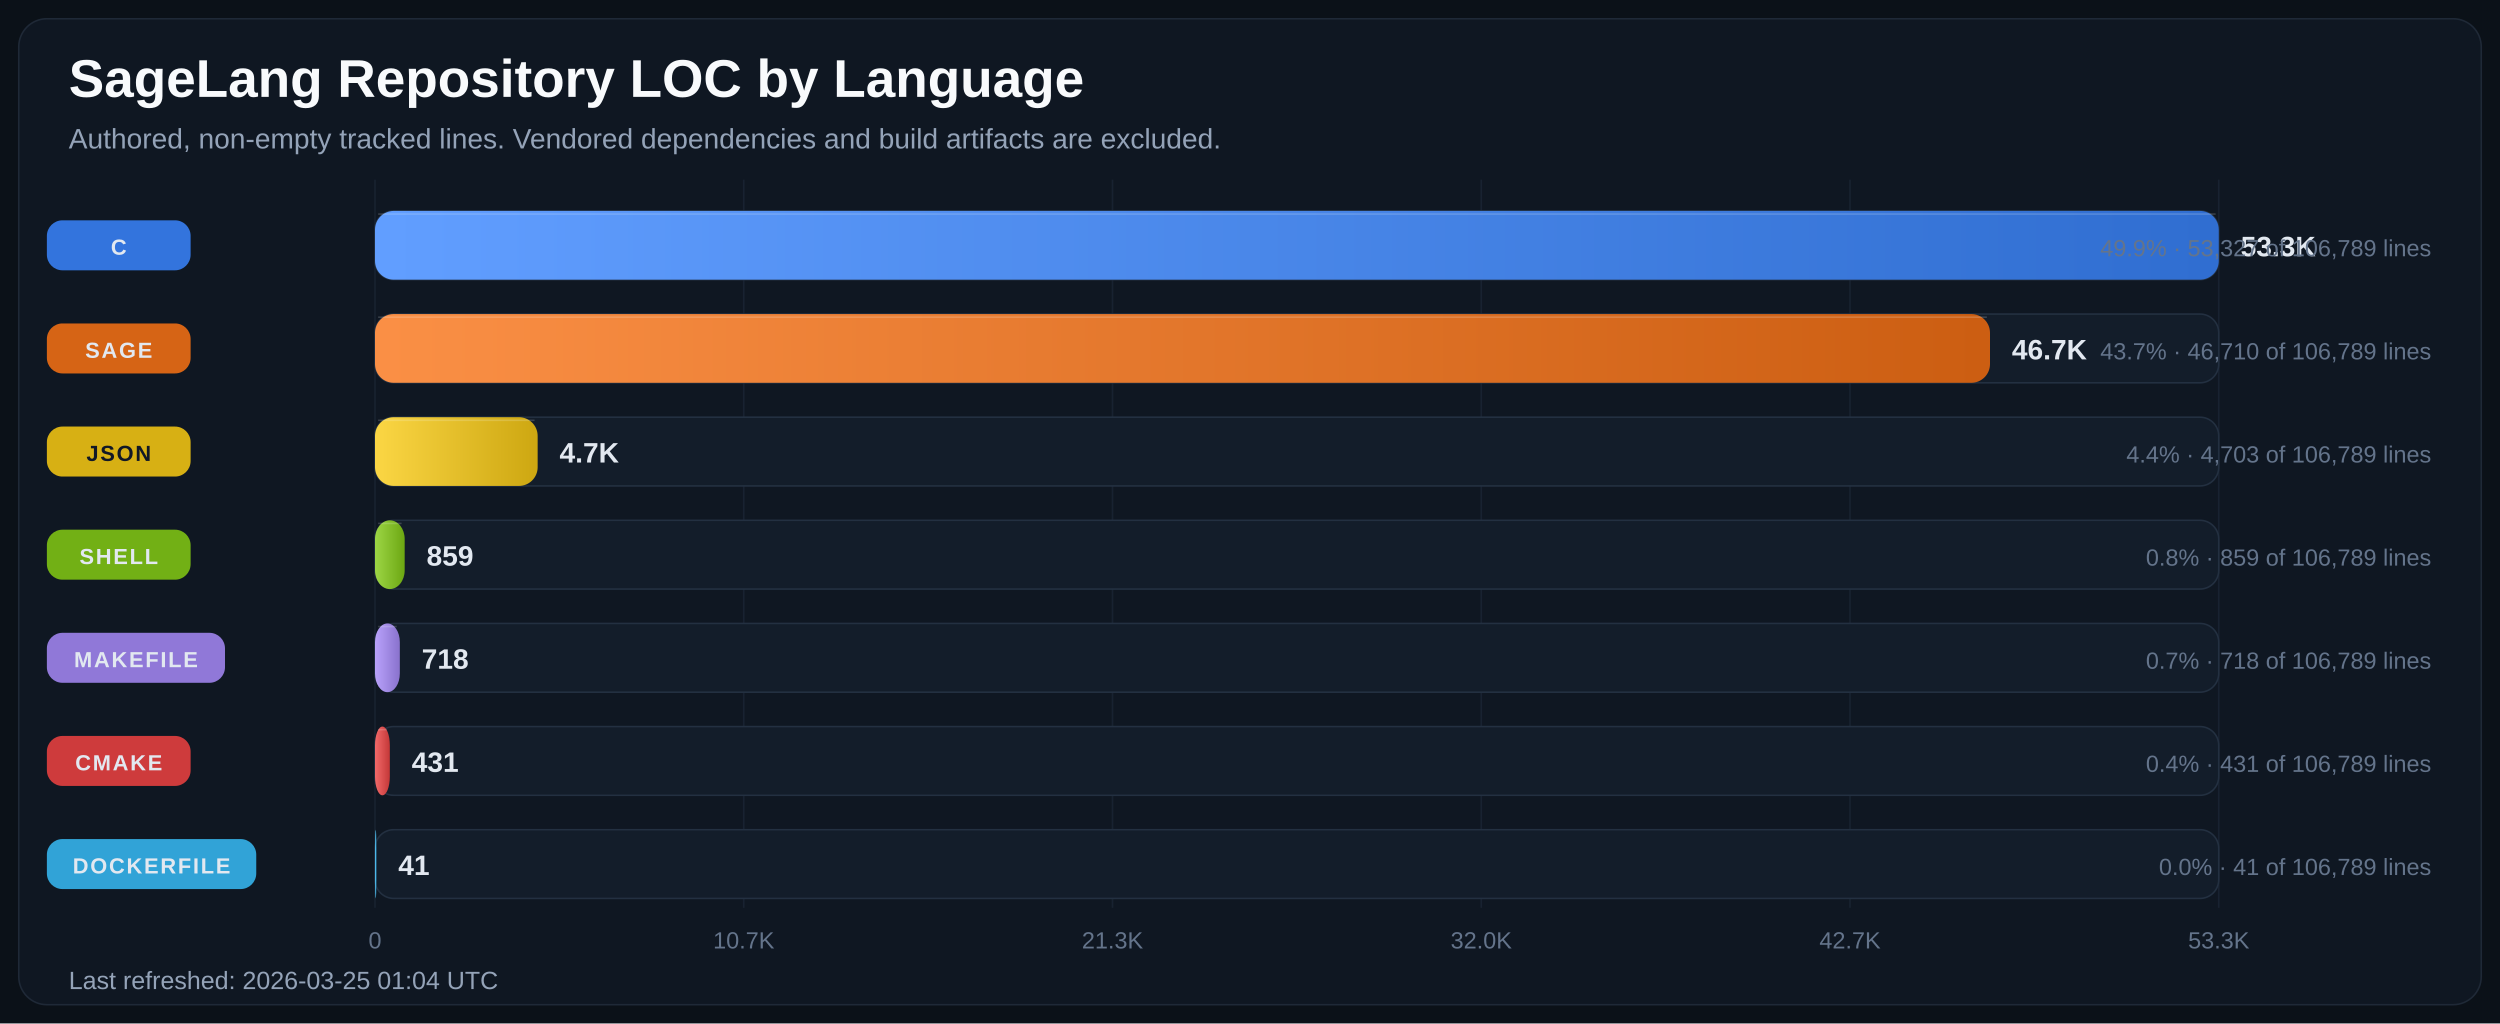
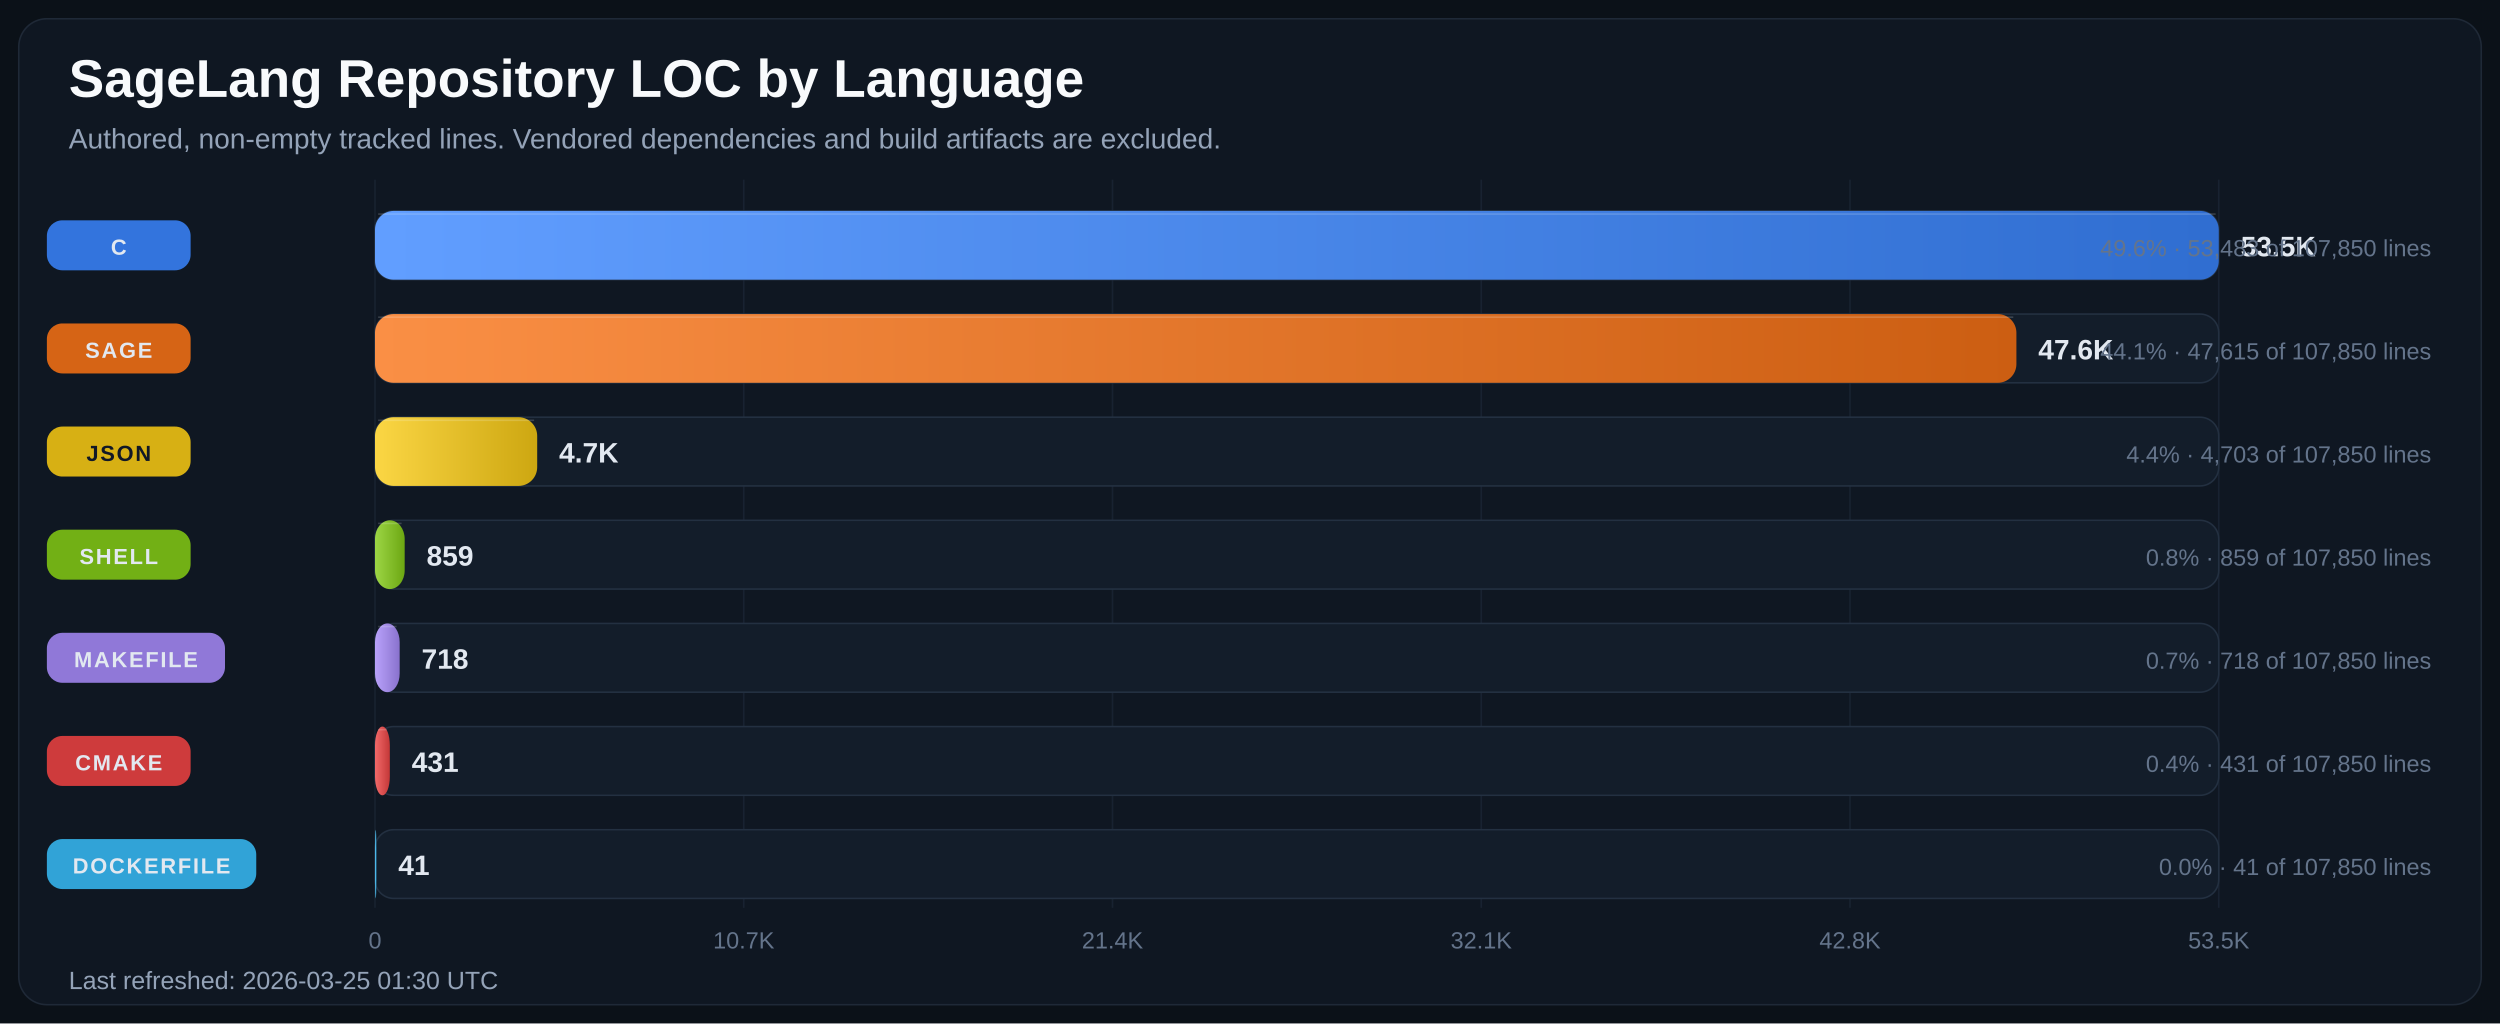
<svg xmlns="http://www.w3.org/2000/svg" width="1600" height="655" viewBox="0 0 1600 655" role="img" aria-labelledby="title desc">
  <defs>
    <linearGradient id="bar-gradient-0" x1="0%" y1="0%" x2="100%" y2="0%">
      <stop offset="0%" stop-color="#619EFF" />
      <stop offset="100%" stop-color="#306ED1" />
    </linearGradient>
    <linearGradient id="bar-gradient-1" x1="0%" y1="0%" x2="100%" y2="0%">
      <stop offset="0%" stop-color="#FA8F45" />
      <stop offset="100%" stop-color="#CC5E12" />
    </linearGradient>
    <linearGradient id="bar-gradient-2" x1="0%" y1="0%" x2="100%" y2="0%">
      <stop offset="0%" stop-color="#FBD644" />
      <stop offset="100%" stop-color="#CDA711" />
    </linearGradient>
    <linearGradient id="bar-gradient-3" x1="0%" y1="0%" x2="100%" y2="0%">
      <stop offset="0%" stop-color="#9DD645" />
      <stop offset="100%" stop-color="#6CA712" />
    </linearGradient>
    <linearGradient id="bar-gradient-4" x1="0%" y1="0%" x2="100%" y2="0%">
      <stop offset="0%" stop-color="#B9A2FB" />
      <stop offset="100%" stop-color="#8972CD" />
    </linearGradient>
    <linearGradient id="bar-gradient-5" x1="0%" y1="0%" x2="100%" y2="0%">
      <stop offset="0%" stop-color="#F26969" />
      <stop offset="100%" stop-color="#C43838" />
    </linearGradient>
    <linearGradient id="bar-gradient-6" x1="0%" y1="0%" x2="100%" y2="0%">
      <stop offset="0%" stop-color="#60CAF9" />
      <stop offset="100%" stop-color="#2E9BCB" />
    </linearGradient>
  </defs>
  <rect width="100%" height="100%" fill="#0B1118" />
  <rect x="12" y="12" width="1576" height="631" rx="18" fill="#0F1722" stroke="#1F2937" />
  <text x="44" y="62" fill="#F8FAFC" font-size="34" font-family="Segoe UI, Arial, sans-serif" font-weight="700">SageLang Repository LOC by Language</text>
  <text x="44" y="95" fill="#94A3B8" font-size="18" font-family="Segoe UI, Arial, sans-serif">Authored, non-empty tracked lines. Vendored dependencies and build artifacts are excluded.</text>
  <line x1="240.0" y1="115" x2="240.0" y2="581" stroke="#182231" stroke-width="1" />
  <text x="240.0" y="607" text-anchor="middle" fill="#64748B" font-size="15" font-family="Segoe UI, Arial, sans-serif">0</text>
  <line x1="476.0" y1="115" x2="476.0" y2="581" stroke="#182231" stroke-width="1" />
  <text x="476.0" y="607" text-anchor="middle" fill="#64748B" font-size="15" font-family="Segoe UI, Arial, sans-serif">10.7K</text>
  <line x1="712.0" y1="115" x2="712.0" y2="581" stroke="#182231" stroke-width="1" />
-   <text x="712.0" y="607" text-anchor="middle" fill="#64748B" font-size="15" font-family="Segoe UI, Arial, sans-serif">21.3K</text>
+   <text x="712.0" y="607" text-anchor="middle" fill="#64748B" font-size="15" font-family="Segoe UI, Arial, sans-serif">21.4K</text>
  <line x1="948.0" y1="115" x2="948.0" y2="581" stroke="#182231" stroke-width="1" />
-   <text x="948.0" y="607" text-anchor="middle" fill="#64748B" font-size="15" font-family="Segoe UI, Arial, sans-serif">32.0K</text>
+   <text x="948.0" y="607" text-anchor="middle" fill="#64748B" font-size="15" font-family="Segoe UI, Arial, sans-serif">32.1K</text>
  <line x1="1184.0" y1="115" x2="1184.0" y2="581" stroke="#182231" stroke-width="1" />
-   <text x="1184.0" y="607" text-anchor="middle" fill="#64748B" font-size="15" font-family="Segoe UI, Arial, sans-serif">42.7K</text>
+   <text x="1184.0" y="607" text-anchor="middle" fill="#64748B" font-size="15" font-family="Segoe UI, Arial, sans-serif">42.8K</text>
  <line x1="1420.0" y1="115" x2="1420.0" y2="581" stroke="#182231" stroke-width="1" />
-   <text x="1420.0" y="607" text-anchor="middle" fill="#64748B" font-size="15" font-family="Segoe UI, Arial, sans-serif">53.3K</text>
+   <text x="1420.0" y="607" text-anchor="middle" fill="#64748B" font-size="15" font-family="Segoe UI, Arial, sans-serif">53.5K</text>
  <rect x="30" y="141.0" width="92" height="32" rx="10" fill="#3479E6" opacity="0.95" />
  <text x="76.0" y="163.0" text-anchor="middle" fill="#E2E8F0" font-size="14" font-family="Segoe UI, Arial, sans-serif" font-weight="700" letter-spacing="1.1">C</text>
  <rect x="240" y="135" width="1180" height="44" rx="12" fill="#131D2A" stroke="#233041" />
  <rect x="240" y="135" width="1180.0" height="44" rx="12" fill="url(#bar-gradient-0)" />
  <line x1="242.0" y1="137.0" x2="1418.0" y2="137.0" stroke="#F8FAFC" stroke-opacity="0.18" />
-   <text x="1434.0" y="164.0" fill="#E2E8F0" font-size="18" font-family="Segoe UI, Arial, sans-serif" font-weight="700">53.3K</text>
-   <text x="1556" y="164.0" text-anchor="end" fill="#64748B" font-size="15" font-family="Segoe UI, Arial, sans-serif">49.9% · 53,327 of 106,789 lines</text>
+   <text x="1434.0" y="164.0" fill="#E2E8F0" font-size="18" font-family="Segoe UI, Arial, sans-serif" font-weight="700">53.5K</text>
+   <text x="1556" y="164.0" text-anchor="end" fill="#64748B" font-size="15" font-family="Segoe UI, Arial, sans-serif">49.6% · 53,483 of 107,850 lines</text>
  <rect x="30" y="207.0" width="92" height="32" rx="10" fill="#E06814" opacity="0.95" />
  <text x="76.0" y="229.0" text-anchor="middle" fill="#E2E8F0" font-size="14" font-family="Segoe UI, Arial, sans-serif" font-weight="700" letter-spacing="1.1">SAGE</text>
  <rect x="240" y="201" width="1180" height="44" rx="12" fill="#131D2A" stroke="#233041" />
-   <rect x="240" y="201" width="1033.6" height="44" rx="12" fill="url(#bar-gradient-1)" />
-   <line x1="242.0" y1="203.0" x2="1271.6" y2="203.0" stroke="#F8FAFC" stroke-opacity="0.18" />
-   <text x="1287.6" y="230.0" fill="#E2E8F0" font-size="18" font-family="Segoe UI, Arial, sans-serif" font-weight="700">46.7K</text>
-   <text x="1556" y="230.0" text-anchor="end" fill="#64748B" font-size="15" font-family="Segoe UI, Arial, sans-serif">43.7% · 46,710 of 106,789 lines</text>
+   <rect x="240" y="201" width="1050.5" height="44" rx="12" fill="url(#bar-gradient-1)" />
+   <line x1="242.0" y1="203.0" x2="1288.5" y2="203.0" stroke="#F8FAFC" stroke-opacity="0.18" />
+   <text x="1304.5" y="230.0" fill="#E2E8F0" font-size="18" font-family="Segoe UI, Arial, sans-serif" font-weight="700">47.6K</text>
+   <text x="1556" y="230.0" text-anchor="end" fill="#64748B" font-size="15" font-family="Segoe UI, Arial, sans-serif">44.1% · 47,615 of 107,850 lines</text>
  <rect x="30" y="273.0" width="92" height="32" rx="10" fill="#E1B813" opacity="0.95" />
  <text x="76.0" y="295.0" text-anchor="middle" fill="#111827" font-size="14" font-family="Segoe UI, Arial, sans-serif" font-weight="700" letter-spacing="1.1">JSON</text>
  <rect x="240" y="267" width="1180" height="44" rx="12" fill="#131D2A" stroke="#233041" />
-   <rect x="240" y="267" width="104.1" height="44" rx="12" fill="url(#bar-gradient-2)" />
-   <line x1="242.0" y1="269.0" x2="342.1" y2="269.0" stroke="#F8FAFC" stroke-opacity="0.18" />
-   <text x="358.1" y="296.0" fill="#E2E8F0" font-size="18" font-family="Segoe UI, Arial, sans-serif" font-weight="700">4.7K</text>
-   <text x="1556" y="296.0" text-anchor="end" fill="#64748B" font-size="15" font-family="Segoe UI, Arial, sans-serif">4.4% · 4,703 of 106,789 lines</text>
+   <rect x="240" y="267" width="103.8" height="44" rx="12" fill="url(#bar-gradient-2)" />
+   <line x1="242.0" y1="269.0" x2="341.8" y2="269.0" stroke="#F8FAFC" stroke-opacity="0.18" />
+   <text x="357.8" y="296.0" fill="#E2E8F0" font-size="18" font-family="Segoe UI, Arial, sans-serif" font-weight="700">4.7K</text>
+   <text x="1556" y="296.0" text-anchor="end" fill="#64748B" font-size="15" font-family="Segoe UI, Arial, sans-serif">4.4% · 4,703 of 107,850 lines</text>
  <rect x="30" y="339.0" width="92" height="32" rx="10" fill="#77B814" opacity="0.95" />
  <text x="76.0" y="361.0" text-anchor="middle" fill="#E2E8F0" font-size="14" font-family="Segoe UI, Arial, sans-serif" font-weight="700" letter-spacing="1.1">SHELL</text>
  <rect x="240" y="333" width="1180" height="44" rx="12" fill="#131D2A" stroke="#233041" />
  <rect x="240" y="333" width="19.0" height="44" rx="12" fill="url(#bar-gradient-3)" />
  <line x1="242.0" y1="335.0" x2="257.0" y2="335.0" stroke="#F8FAFC" stroke-opacity="0.18" />
  <text x="273.0" y="362.0" fill="#E2E8F0" font-size="18" font-family="Segoe UI, Arial, sans-serif" font-weight="700">859</text>
-   <text x="1556" y="362.0" text-anchor="end" fill="#64748B" font-size="15" font-family="Segoe UI, Arial, sans-serif">0.8% · 859 of 106,789 lines</text>
+   <text x="1556" y="362.0" text-anchor="end" fill="#64748B" font-size="15" font-family="Segoe UI, Arial, sans-serif">0.8% · 859 of 107,850 lines</text>
  <rect x="30" y="405.0" width="114" height="32" rx="10" fill="#967DE1" opacity="0.95" />
  <text x="87.0" y="427.0" text-anchor="middle" fill="#E2E8F0" font-size="14" font-family="Segoe UI, Arial, sans-serif" font-weight="700" letter-spacing="1.1">MAKEFILE</text>
  <rect x="240" y="399" width="1180" height="44" rx="12" fill="#131D2A" stroke="#233041" />
-   <rect x="240" y="399" width="15.9" height="44" rx="12" fill="url(#bar-gradient-4)" />
-   <line x1="242.0" y1="401.0" x2="253.9" y2="401.0" stroke="#F8FAFC" stroke-opacity="0.18" />
-   <text x="269.9" y="428.0" fill="#E2E8F0" font-size="18" font-family="Segoe UI, Arial, sans-serif" font-weight="700">718</text>
-   <text x="1556" y="428.0" text-anchor="end" fill="#64748B" font-size="15" font-family="Segoe UI, Arial, sans-serif">0.7% · 718 of 106,789 lines</text>
+   <rect x="240" y="399" width="15.8" height="44" rx="12" fill="url(#bar-gradient-4)" />
+   <line x1="242.0" y1="401.0" x2="253.8" y2="401.0" stroke="#F8FAFC" stroke-opacity="0.18" />
+   <text x="269.8" y="428.0" fill="#E2E8F0" font-size="18" font-family="Segoe UI, Arial, sans-serif" font-weight="700">718</text>
+   <text x="1556" y="428.0" text-anchor="end" fill="#64748B" font-size="15" font-family="Segoe UI, Arial, sans-serif">0.7% · 718 of 107,850 lines</text>
  <rect x="30" y="471.0" width="92" height="32" rx="10" fill="#D73D3D" opacity="0.95" />
  <text x="76.0" y="493.0" text-anchor="middle" fill="#E2E8F0" font-size="14" font-family="Segoe UI, Arial, sans-serif" font-weight="700" letter-spacing="1.1">CMAKE</text>
  <rect x="240" y="465" width="1180" height="44" rx="12" fill="#131D2A" stroke="#233041" />
  <rect x="240" y="465" width="9.5" height="44" rx="12" fill="url(#bar-gradient-5)" />
  <line x1="242.0" y1="467.0" x2="247.5" y2="467.0" stroke="#F8FAFC" stroke-opacity="0.18" />
  <text x="263.5" y="494.0" fill="#E2E8F0" font-size="18" font-family="Segoe UI, Arial, sans-serif" font-weight="700">431</text>
-   <text x="1556" y="494.0" text-anchor="end" fill="#64748B" font-size="15" font-family="Segoe UI, Arial, sans-serif">0.4% · 431 of 106,789 lines</text>
+   <text x="1556" y="494.0" text-anchor="end" fill="#64748B" font-size="15" font-family="Segoe UI, Arial, sans-serif">0.4% · 431 of 107,850 lines</text>
  <rect x="30" y="537.0" width="134" height="32" rx="10" fill="#32AADF" opacity="0.95" />
  <text x="97.0" y="559.0" text-anchor="middle" fill="#E2E8F0" font-size="14" font-family="Segoe UI, Arial, sans-serif" font-weight="700" letter-spacing="1.1">DOCKERFILE</text>
  <rect x="240" y="531" width="1180" height="44" rx="12" fill="#131D2A" stroke="#233041" />
  <rect x="240" y="531" width="0.9" height="44" rx="12" fill="url(#bar-gradient-6)" />
  <line x1="242.0" y1="533.0" x2="242.0" y2="533.0" stroke="#F8FAFC" stroke-opacity="0.18" />
  <text x="254.9" y="560.0" fill="#E2E8F0" font-size="18" font-family="Segoe UI, Arial, sans-serif" font-weight="700">41</text>
-   <text x="1556" y="560.0" text-anchor="end" fill="#64748B" font-size="15" font-family="Segoe UI, Arial, sans-serif">0.0% · 41 of 106,789 lines</text>
-   <text x="44" y="633" fill="#94A3B8" font-size="16" font-family="Segoe UI, Arial, sans-serif">Last refreshed: 2026-03-25 01:04 UTC</text>
+   <text x="1556" y="560.0" text-anchor="end" fill="#64748B" font-size="15" font-family="Segoe UI, Arial, sans-serif">0.0% · 41 of 107,850 lines</text>
+   <text x="44" y="633" fill="#94A3B8" font-size="16" font-family="Segoe UI, Arial, sans-serif">Last refreshed: 2026-03-25 01:30 UTC</text>
</svg>
